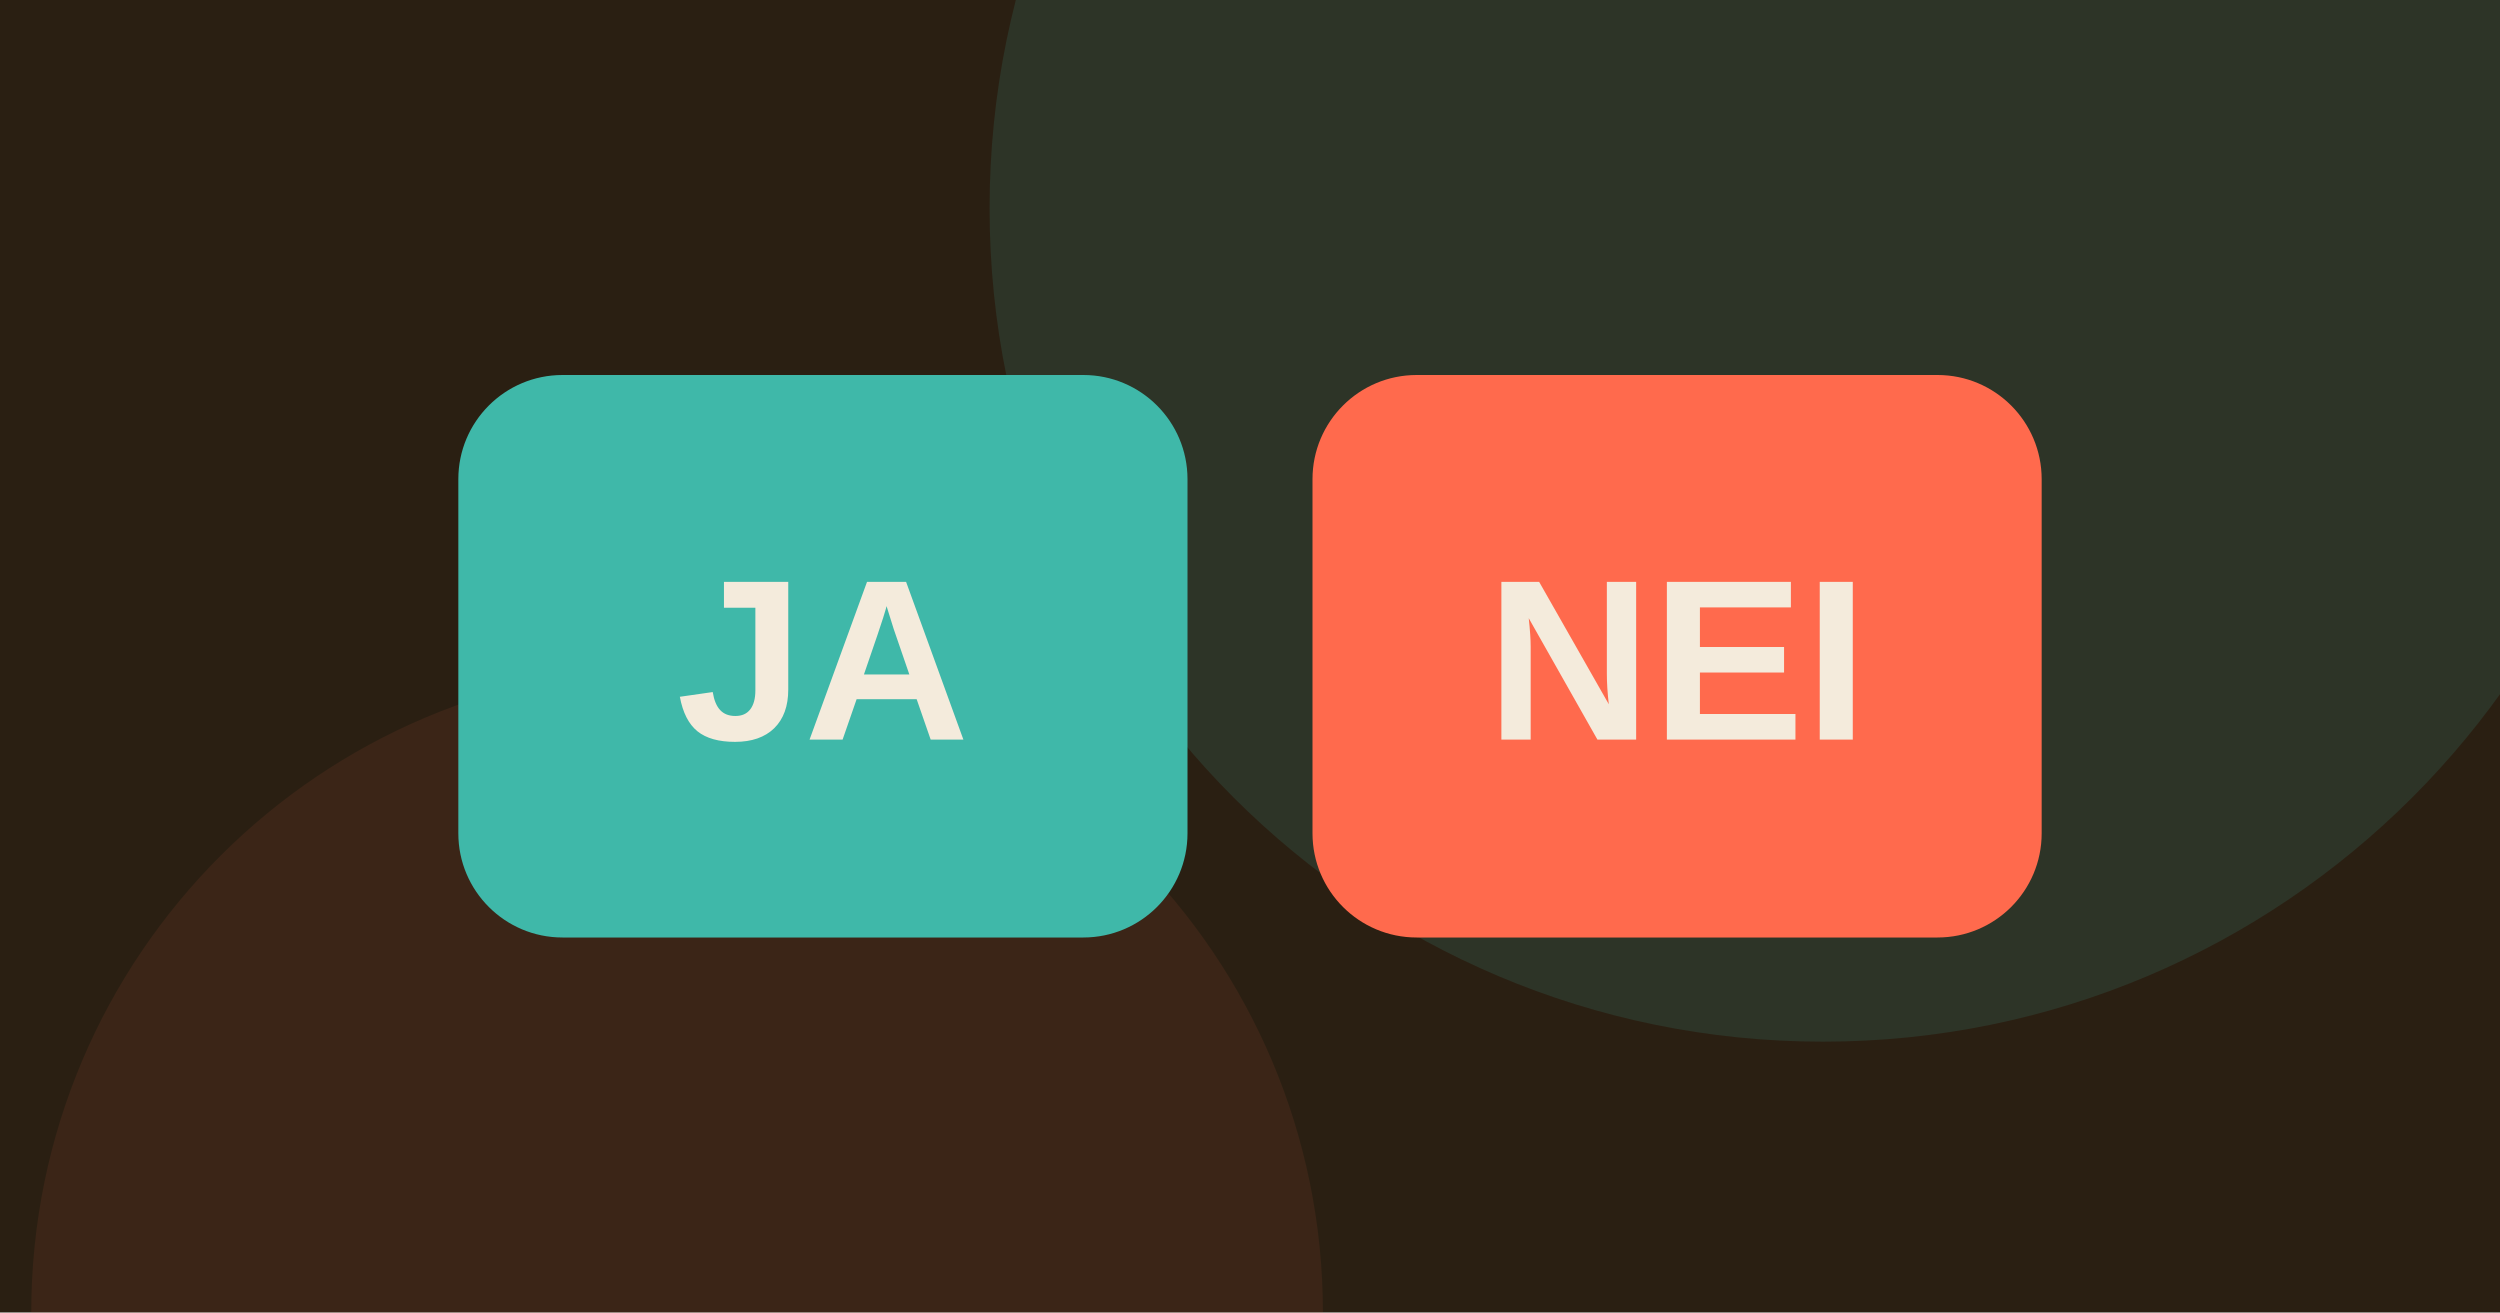
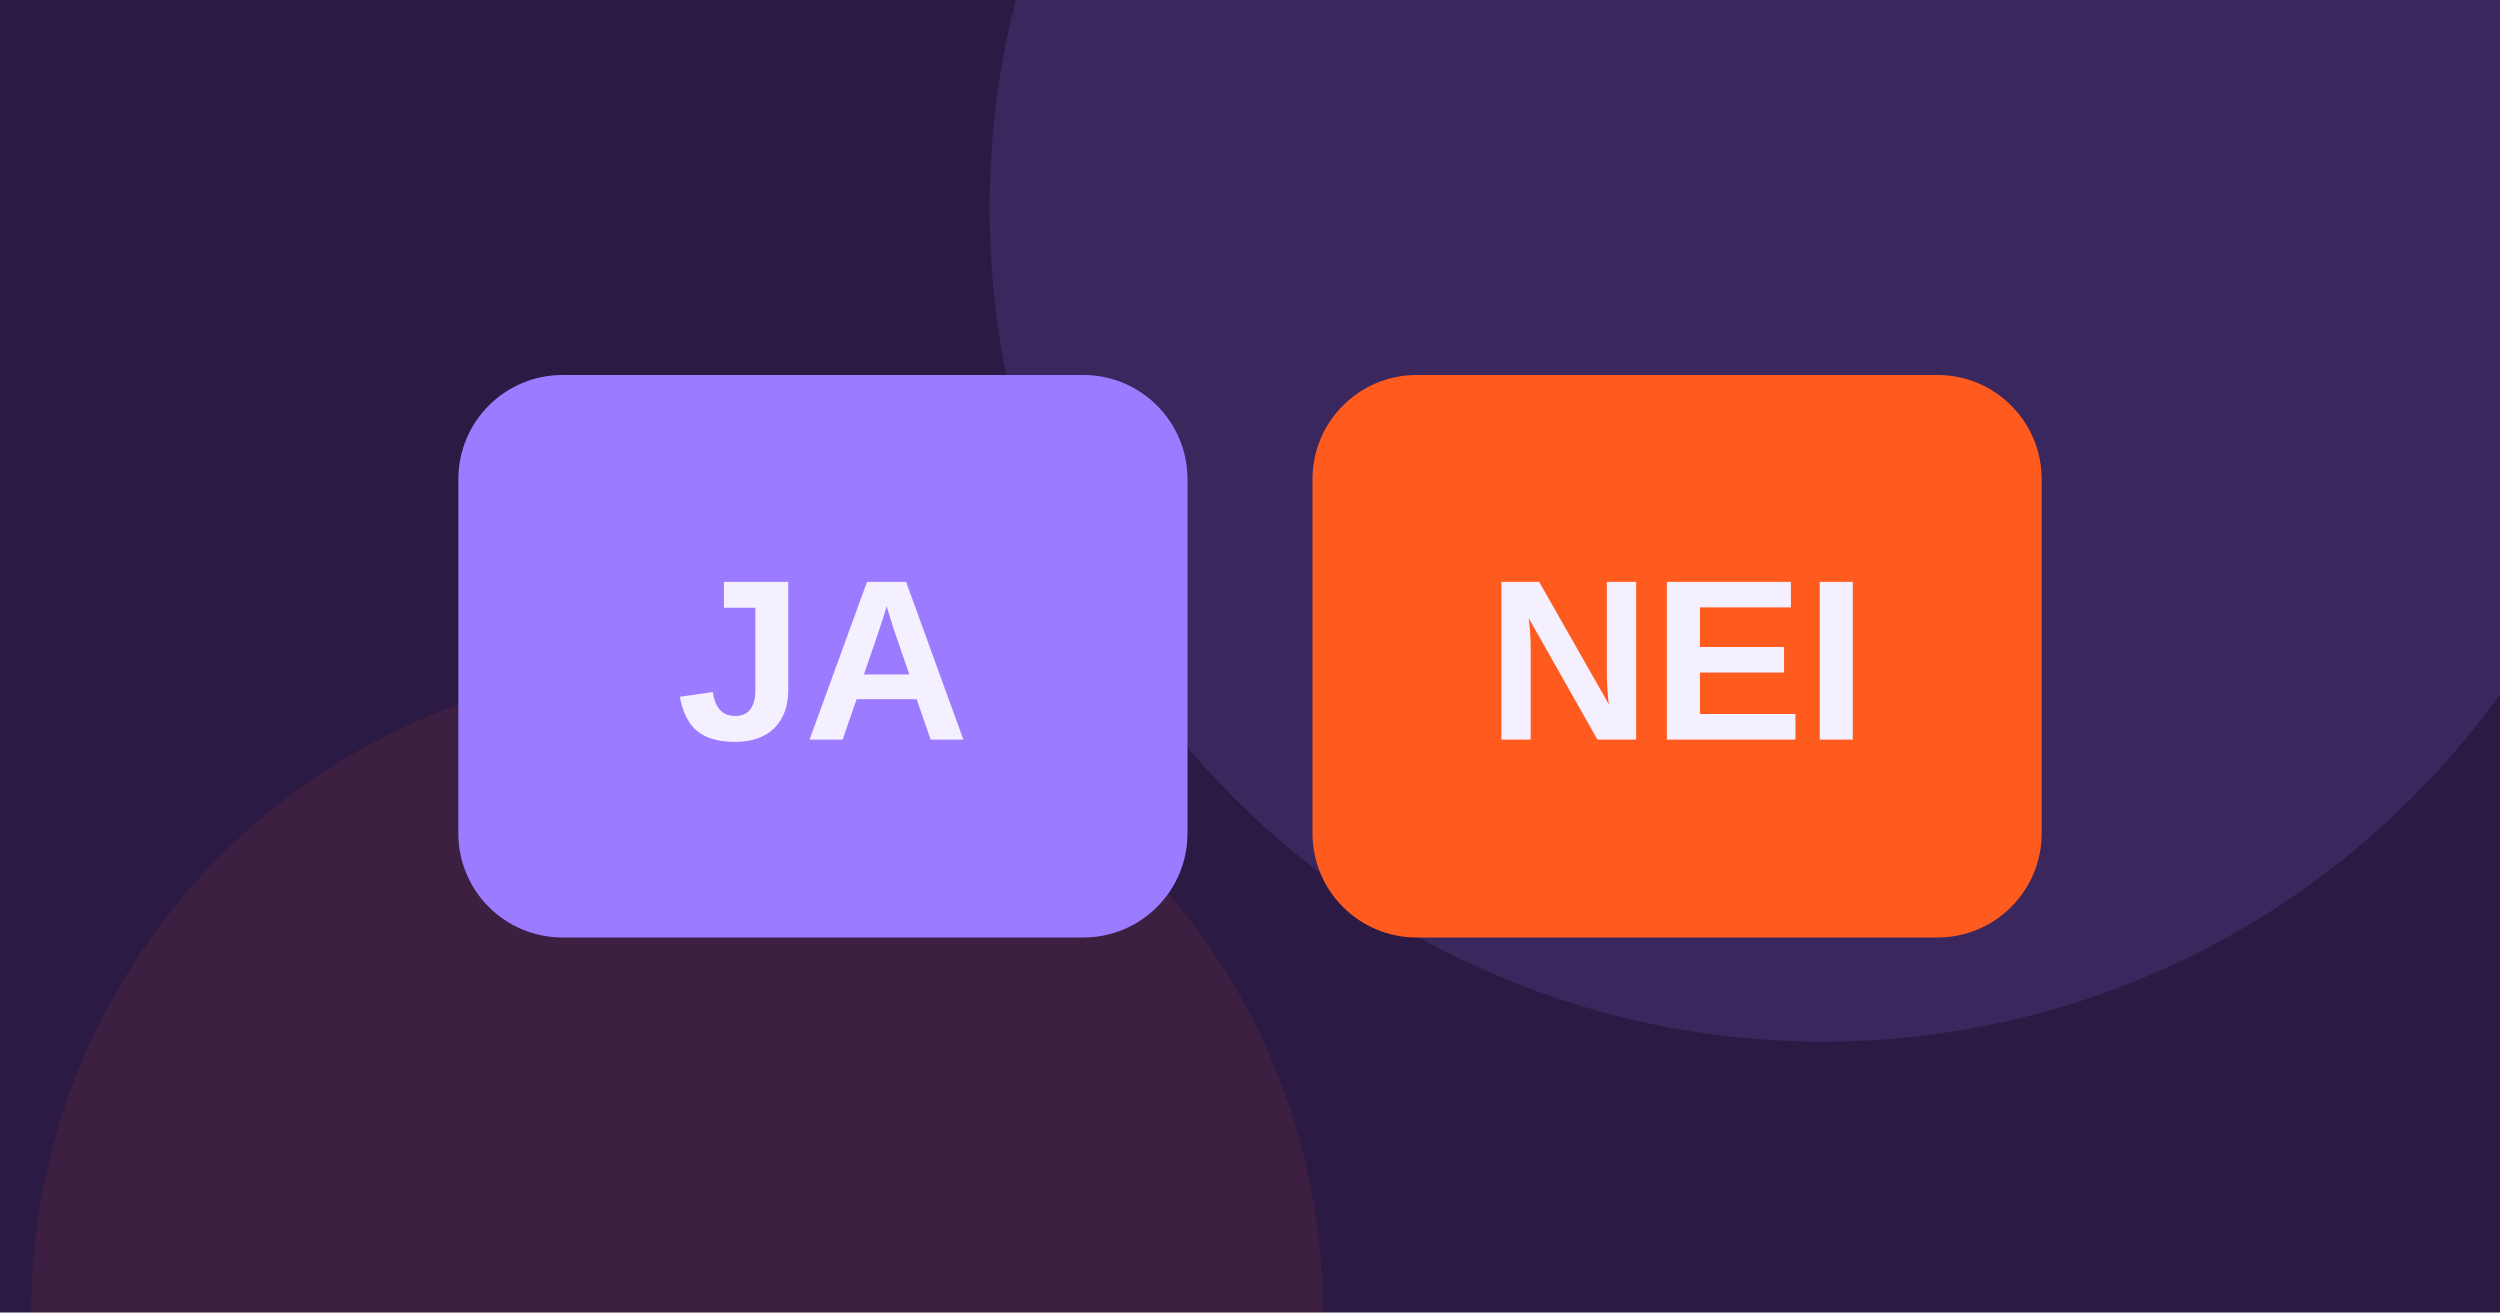
<svg xmlns="http://www.w3.org/2000/svg" viewBox="0 0 240 126" width="240" height="126">
-   <rect width="240" height="126" fill="#2a1f12" />
-   <circle cx="175" cy="20" r="80" fill="#3fb8a9" opacity=".14" />
-   <circle cx="65" cy="126" r="62" fill="#ff6a4d" opacity=".08" />
-   <rect x="44" y="36" width="70" height="54" rx="10" fill="#3fb8a9" />
-   <rect x="126" y="36" width="70" height="54" rx="10" fill="#ff6a4d" />
-   <text x="79" y="71" font-size="22" fill="#f4ebdc" font-family="Arial,Helvetica,sans-serif" font-weight="700" text-anchor="middle">JA</text>
-   <text x="161" y="71" font-size="22" fill="#f4ebdc" font-family="Arial,Helvetica,sans-serif" font-weight="700" text-anchor="middle">NEI</text>
+   <rect width="240" height="126" fill="#2B1A44" />
+   <circle cx="175" cy="20" r="80" fill="#9B7BFF" opacity=".14" />
+   <circle cx="65" cy="126" r="62" fill="#FF5B1F" opacity=".08" />
+   <rect x="44" y="36" width="70" height="54" rx="10" fill="#9B7BFF" />
+   <rect x="126" y="36" width="70" height="54" rx="10" fill="#FF5B1F" />
+   <text x="79" y="71" font-size="22" fill="#F5F0FF" font-family="Arial,Helvetica,sans-serif" font-weight="700" text-anchor="middle">JA</text>
+   <text x="161" y="71" font-size="22" fill="#F5F0FF" font-family="Arial,Helvetica,sans-serif" font-weight="700" text-anchor="middle">NEI</text>
</svg>
